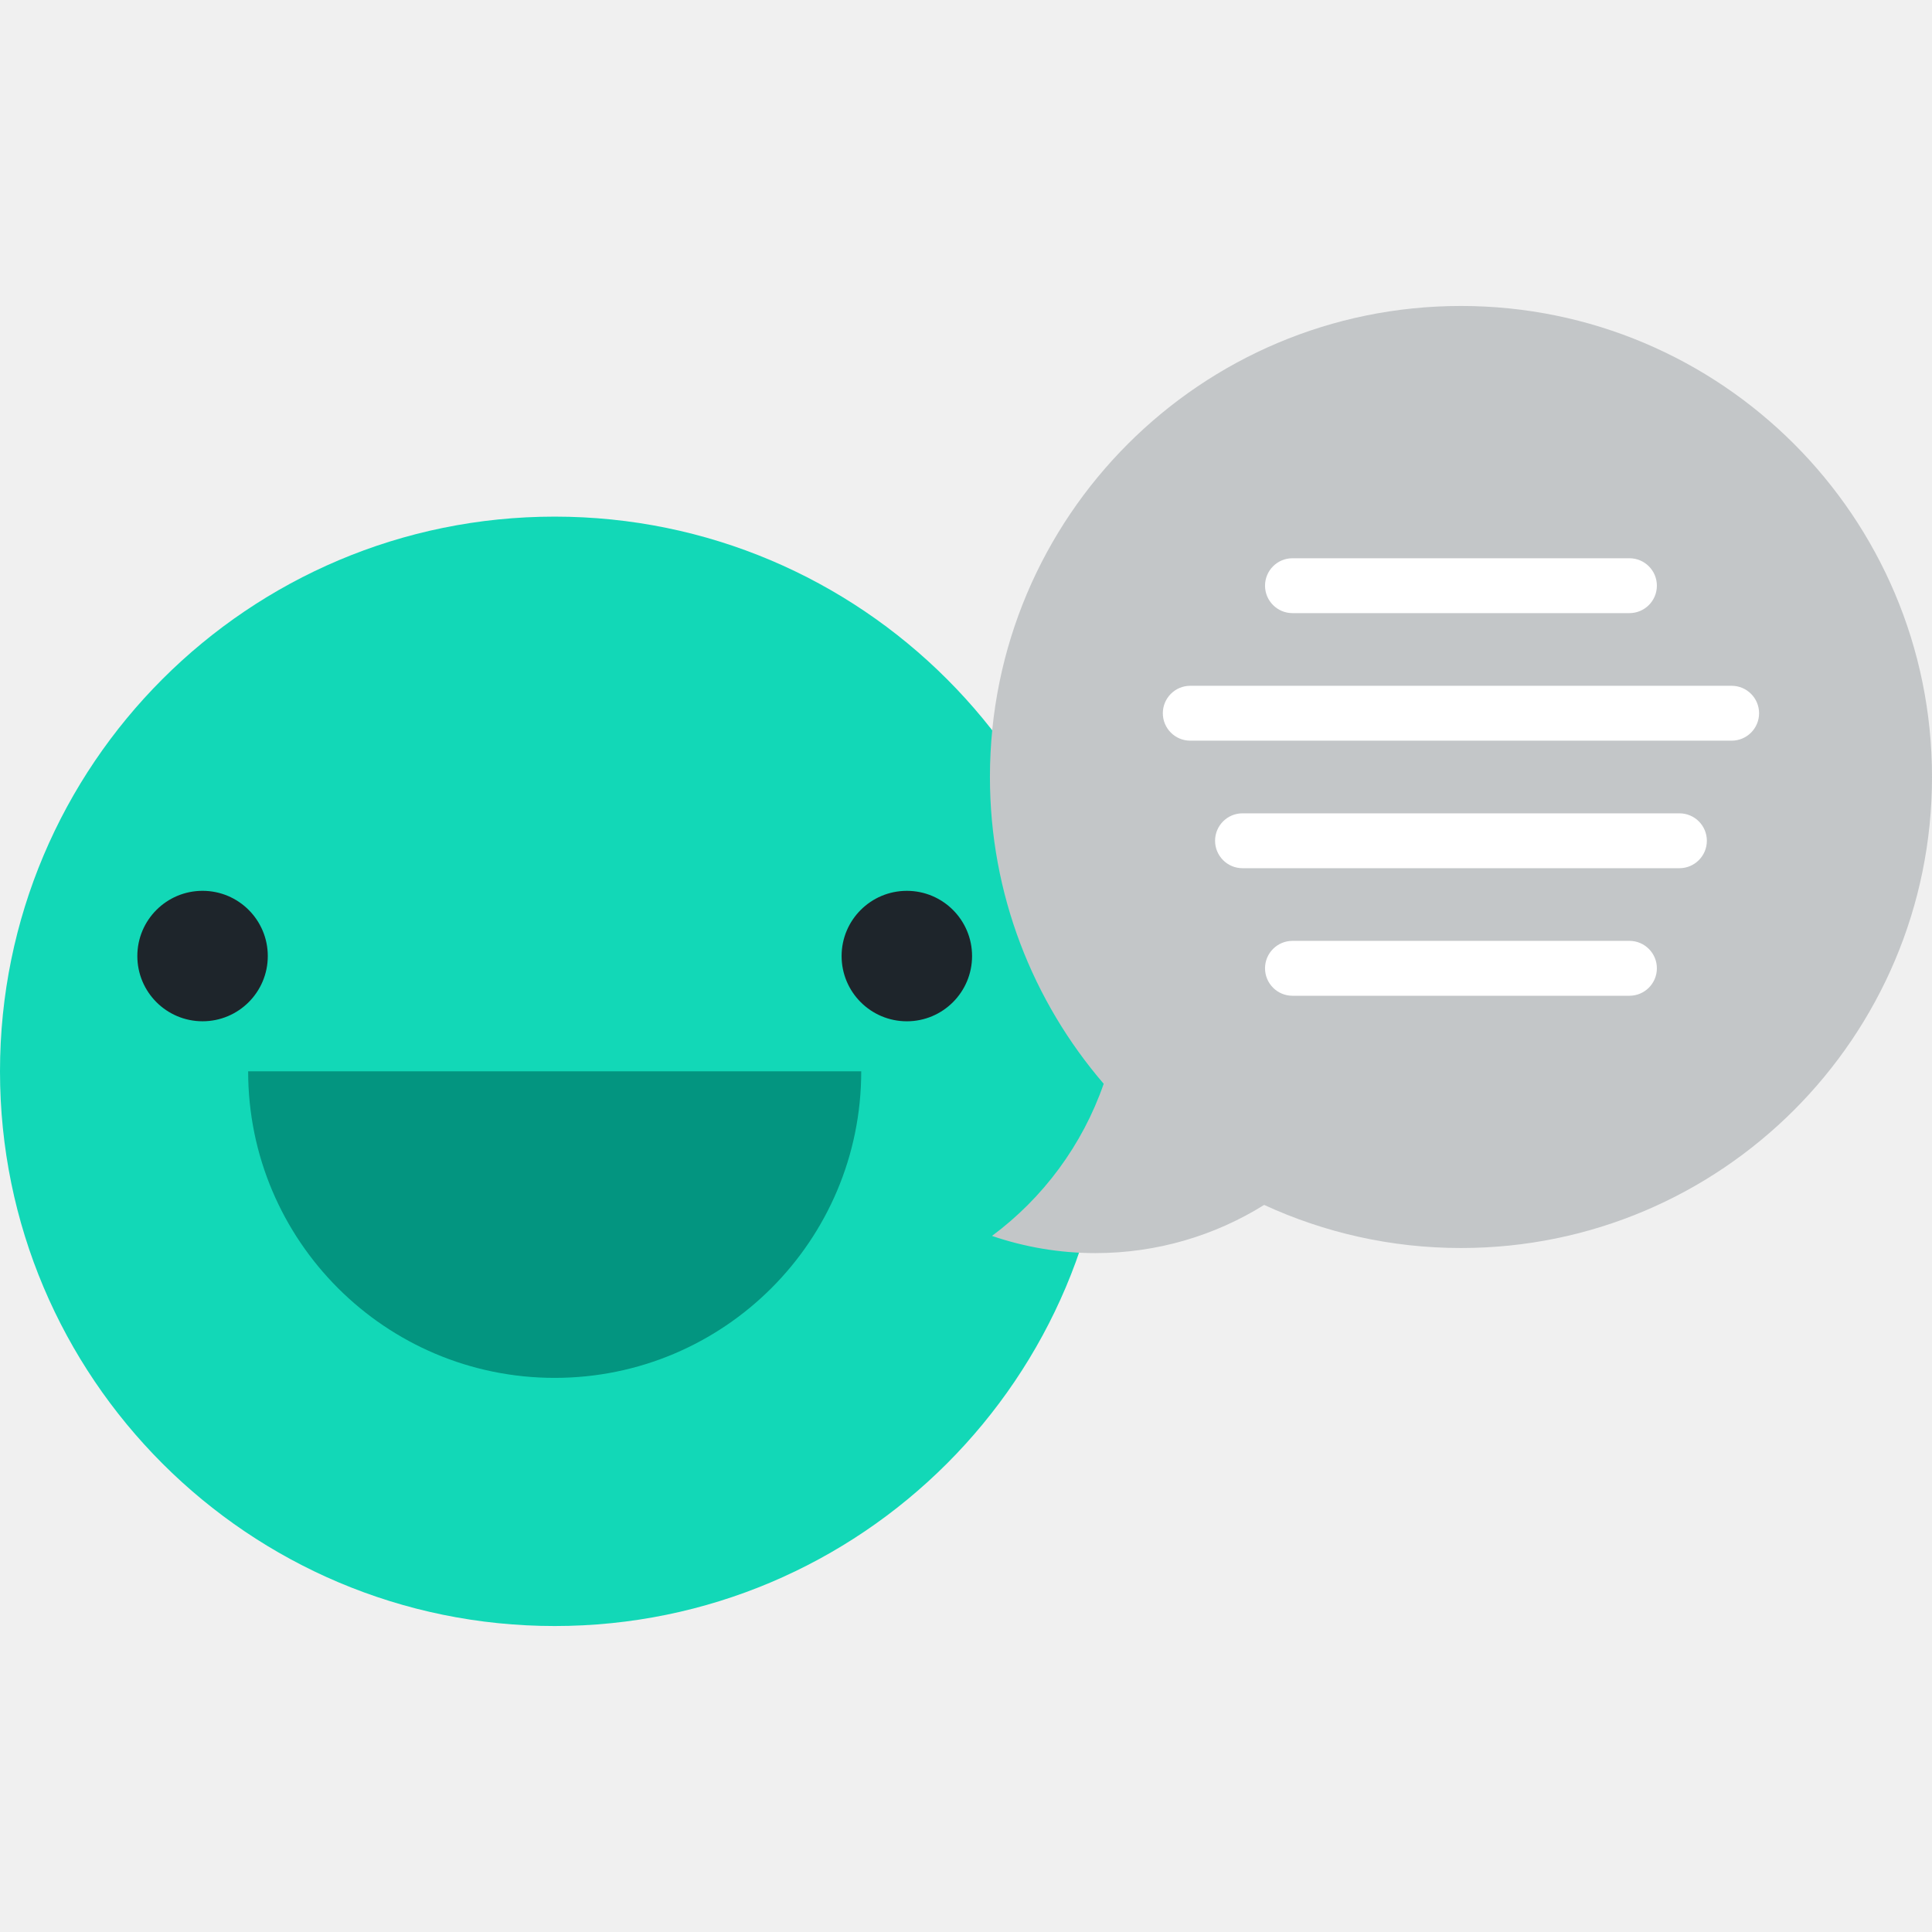
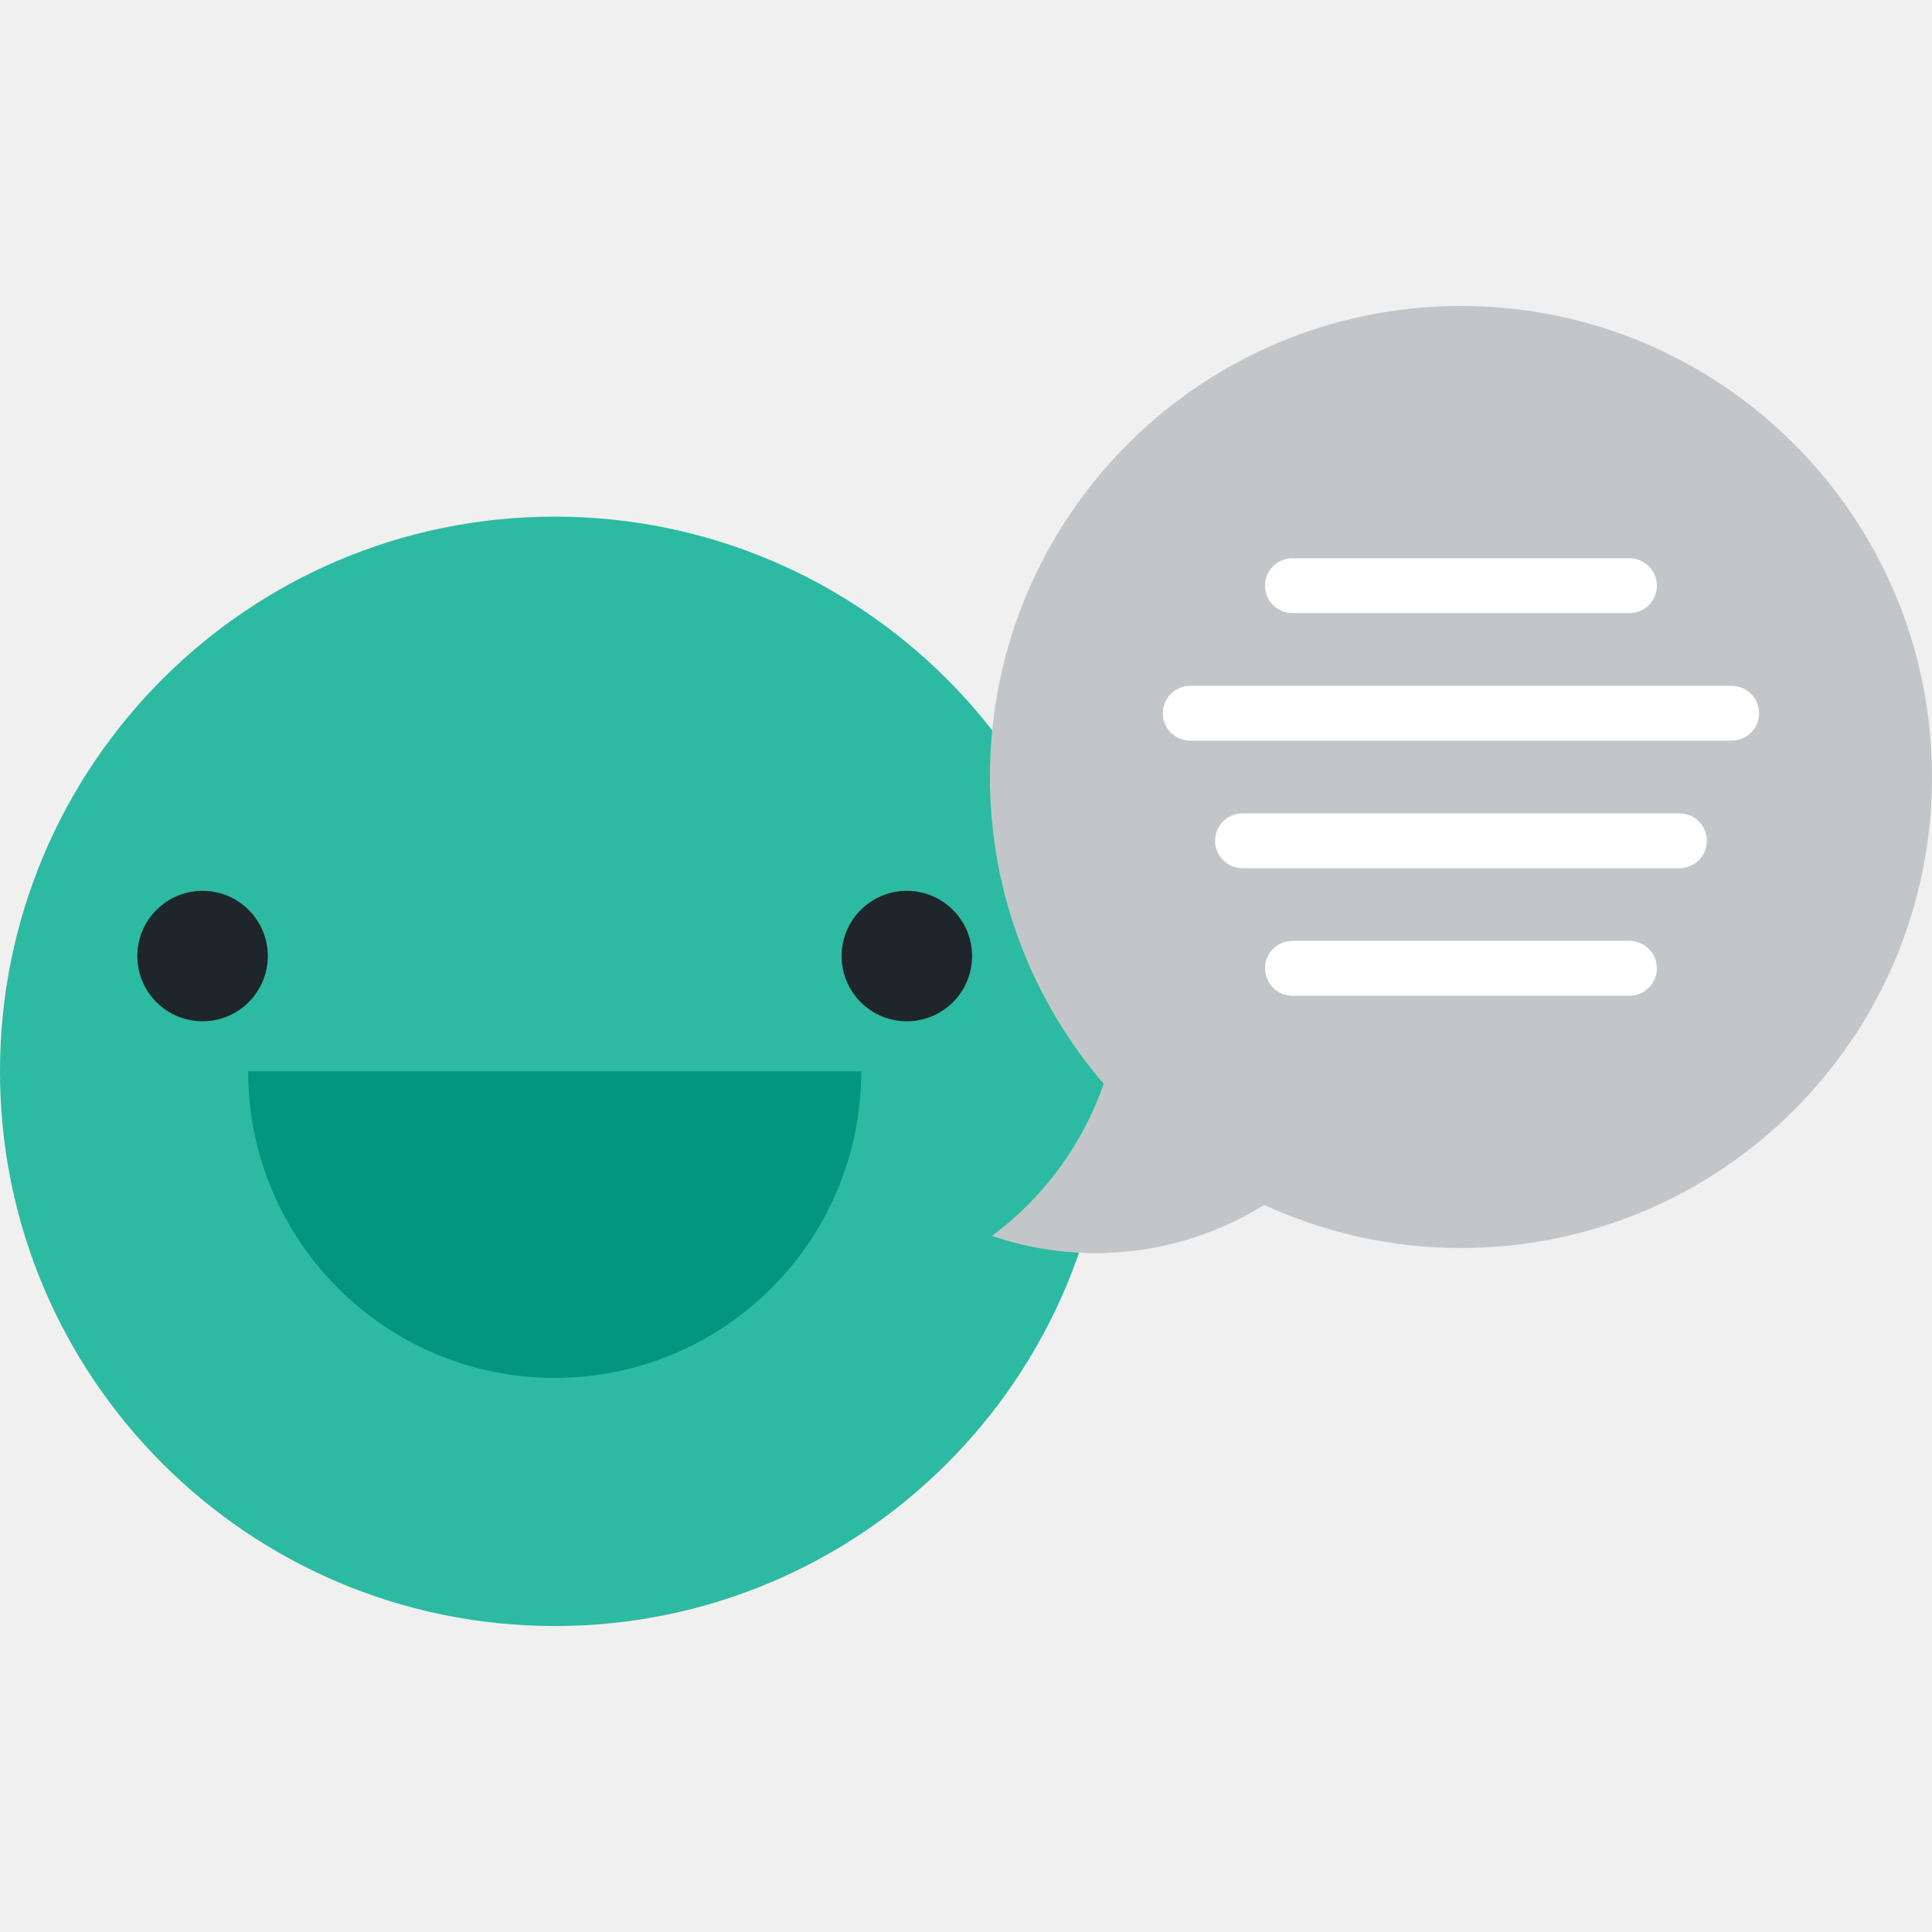
<svg xmlns="http://www.w3.org/2000/svg" version="1.1" id="Layer_1" x="0px" y="0px" viewBox="0 0 356.206 356.206" style="enable-background:new 0 0 356.206 356.206;" xml:space="preserve" width="512px" height="512px" class="">
  <g>
    <g>
      <g>
-         <circle style="fill:#12D8B7" cx="102.271" cy="197.522" r="102.271" data-original="#FEE050" class="" data-old_color="#12d8b7" />
+         <circle style="fill:#2cbaa2" cx="102.271" cy="197.522" r="102.271" data-original="#FEE050" class="" data-old_color="#12d8b7" />
        <circle style="fill:#1E252B;" cx="37.347" cy="176.268" r="12.026" data-original="#1E252B" class="" />
        <path style="fill:#1E252B;" d="M155.168,176.269c0-6.64,5.387-12.024,12.029-12.024c6.639,0,12.024,5.384,12.024,12.024    c0,6.643-5.385,12.029-12.024,12.029C160.555,188.297,155.168,182.911,155.168,176.269z" data-original="#1E252B" class="" />
        <g>
          <path style="fill:#039580" d="M158.788,197.523c0,31.213-25.302,56.518-56.518,56.518c-31.212,0-56.518-25.305-56.518-56.518     H158.788z" data-original="#AF8400" class="" data-old_color="#03937F" />
        </g>
      </g>
      <g>
        <path style="fill:#C3C6C8;" d="M269.358,56.412c-47.963,0-86.843,38.881-86.843,86.845c0,21.612,7.914,41.365,20.976,56.562    c-3.925,11.303-11.171,21.052-20.598,28.048c5.982,2.044,12.394,3.17,19.066,3.17c11.425,0,22.084-3.258,31.118-8.883    c11.044,5.087,23.325,7.945,36.282,7.945c47.966,0,86.847-38.88,86.847-86.842C356.205,95.293,317.324,56.412,269.358,56.412z" data-original="#C3C6C8" class="" />
        <g>
          <path style="fill:#FFFFFF" d="M300.421,113.042h-62.127c-2.794,0-5.058-2.265-5.058-5.059s2.265-5.057,5.058-5.057h62.127     c2.794,0,5.06,2.263,5.06,5.057S303.215,113.042,300.421,113.042z" data-original="#333E48" class="active-path" data-old_color="#ffffff" />
          <path style="fill:#FFFFFF" d="M319.265,136.558h-99.814c-2.794,0-5.058-2.265-5.058-5.057c0-2.794,2.264-5.06,5.058-5.06h99.814     c2.794,0,5.059,2.266,5.059,5.06C324.324,134.293,322.06,136.558,319.265,136.558z" data-original="#333E48" class="active-path" data-old_color="#ffffff" />
          <path style="fill:#FFFFFF" d="M309.637,160.072h-80.554c-2.792,0-5.058-2.266-5.058-5.06c0-2.795,2.266-5.057,5.058-5.057     h80.554c2.793,0,5.059,2.263,5.059,5.057C314.696,157.805,312.431,160.072,309.637,160.072z" data-original="#333E48" class="active-path" data-old_color="#ffffff" />
          <path style="fill:#FFFFFF" d="M300.421,183.589h-62.127c-2.794,0-5.058-2.267-5.058-5.062c0-2.793,2.265-5.058,5.058-5.058     h62.127c2.794,0,5.06,2.265,5.06,5.058C305.481,181.322,303.215,183.589,300.421,183.589z" data-original="#333E48" class="active-path" data-old_color="#ffffff" />
        </g>
      </g>
    </g>
  </g>
</svg>
